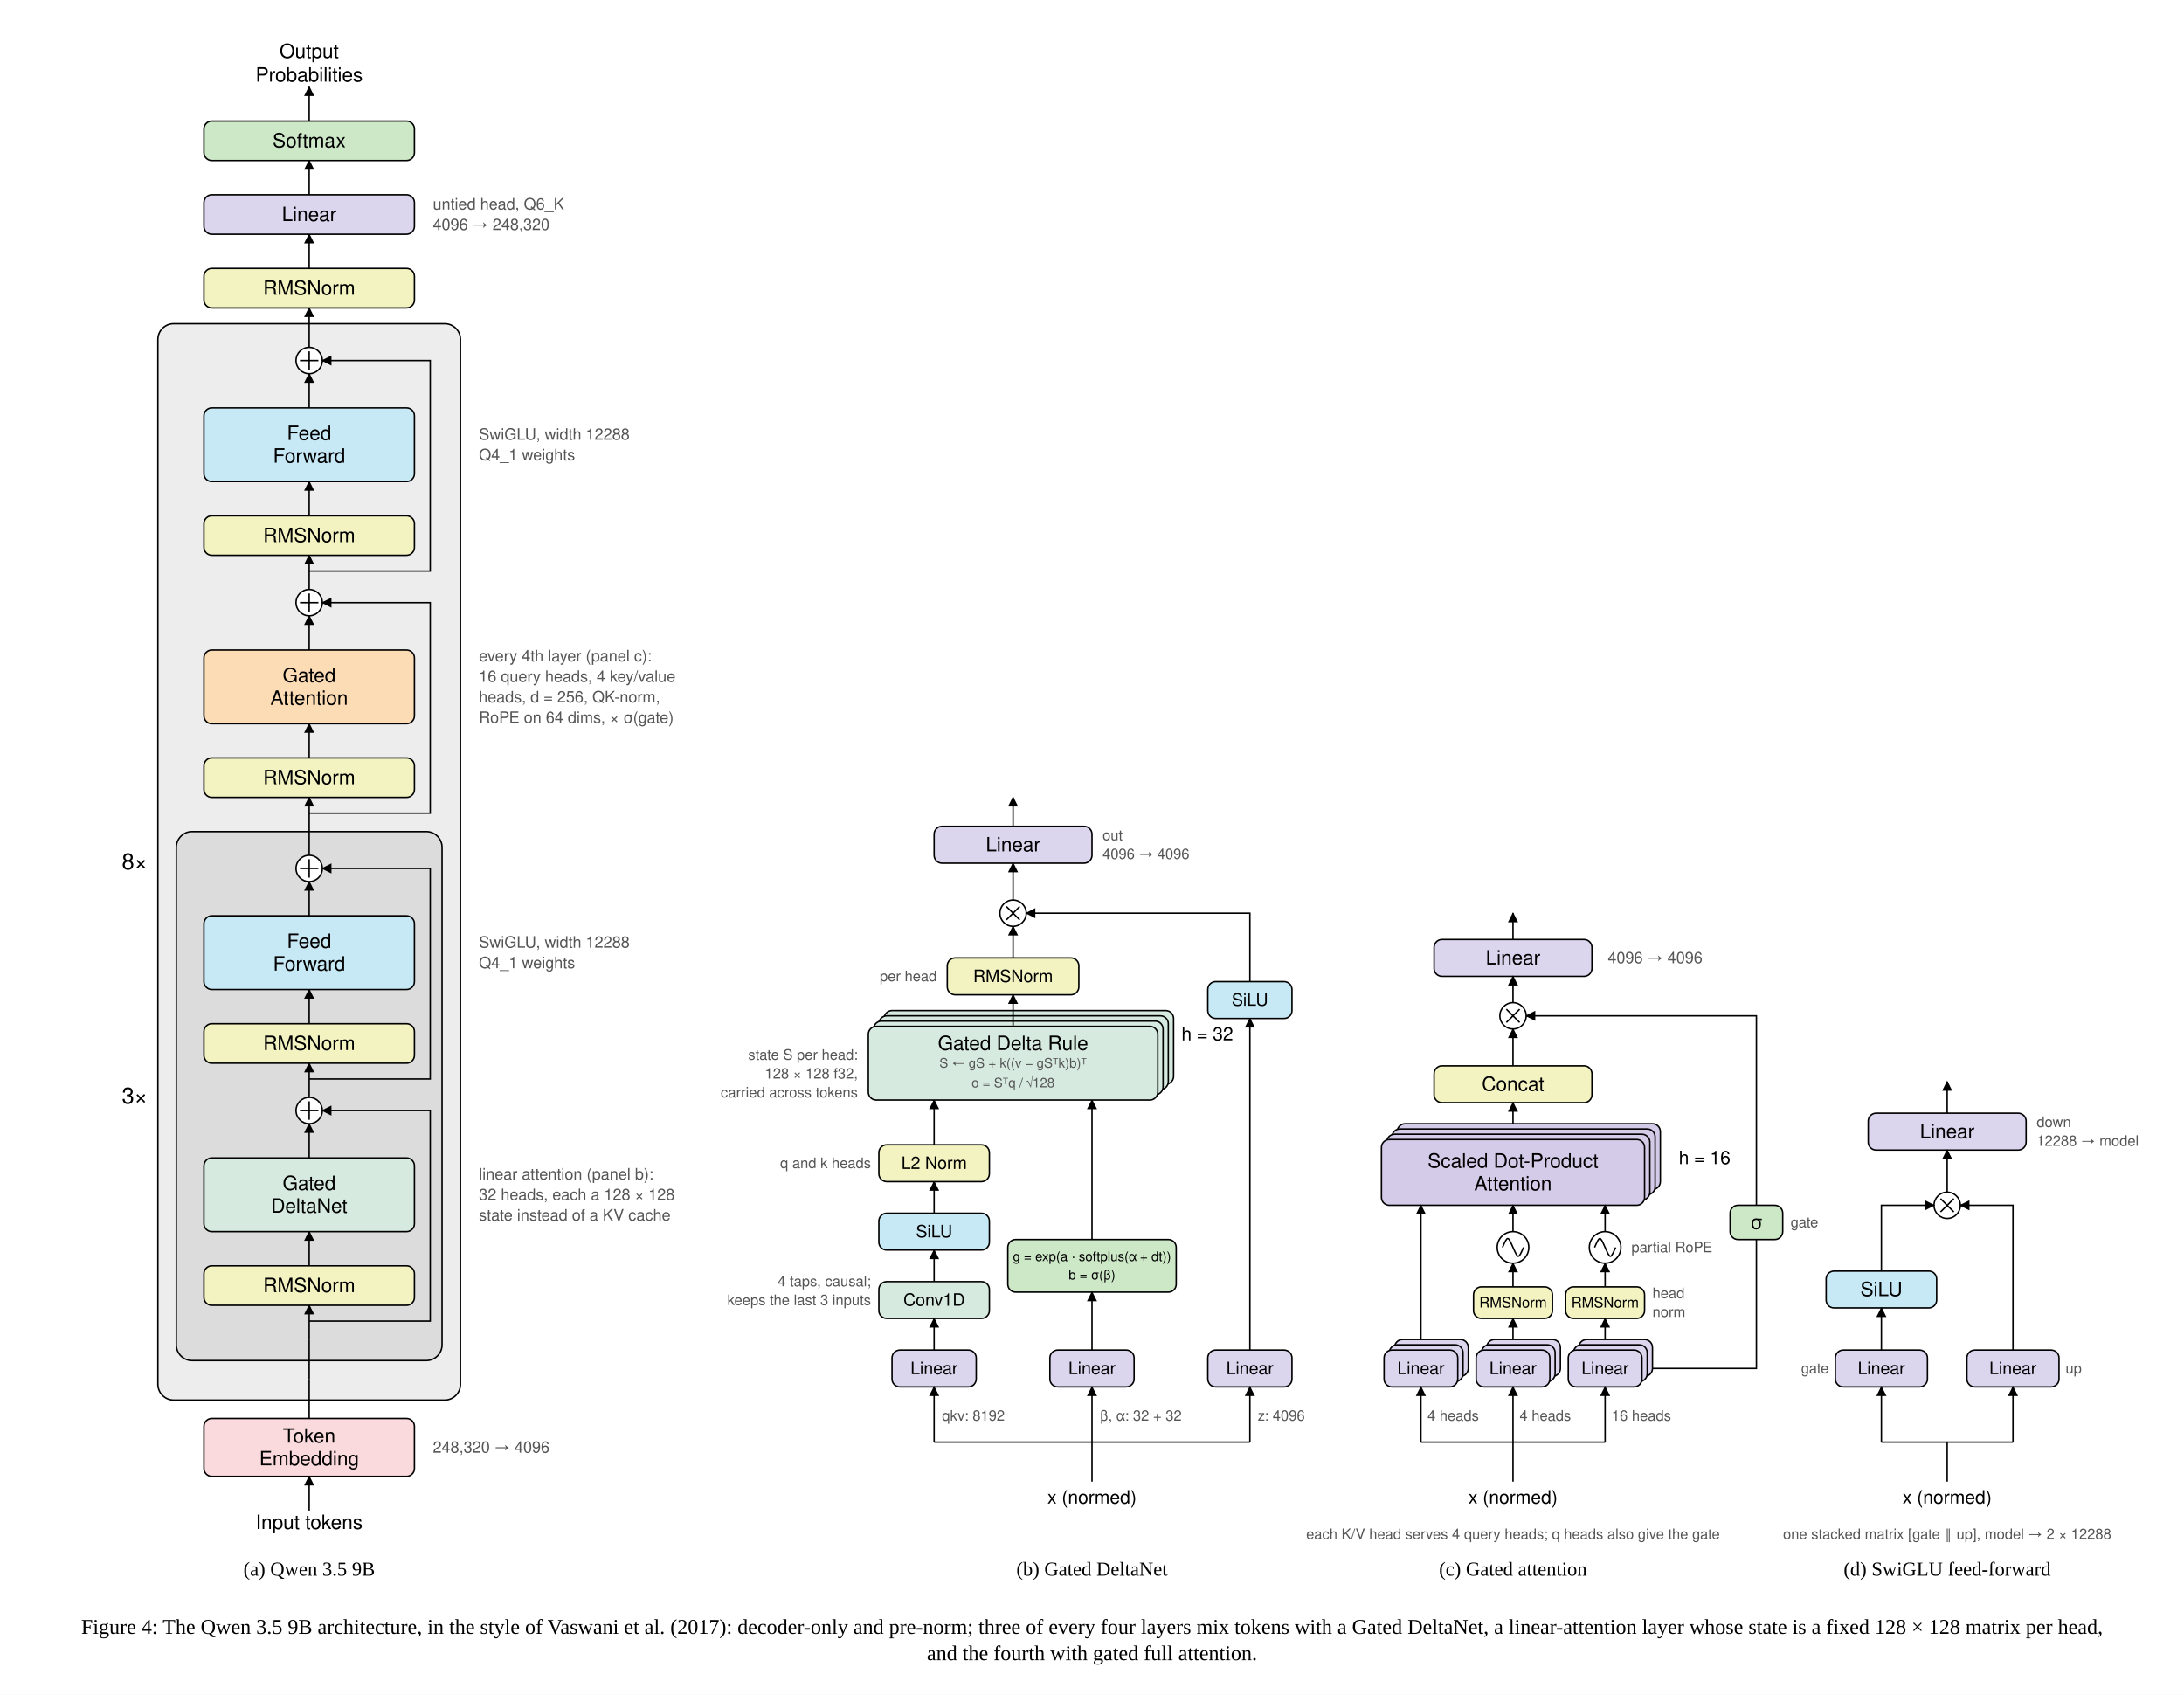
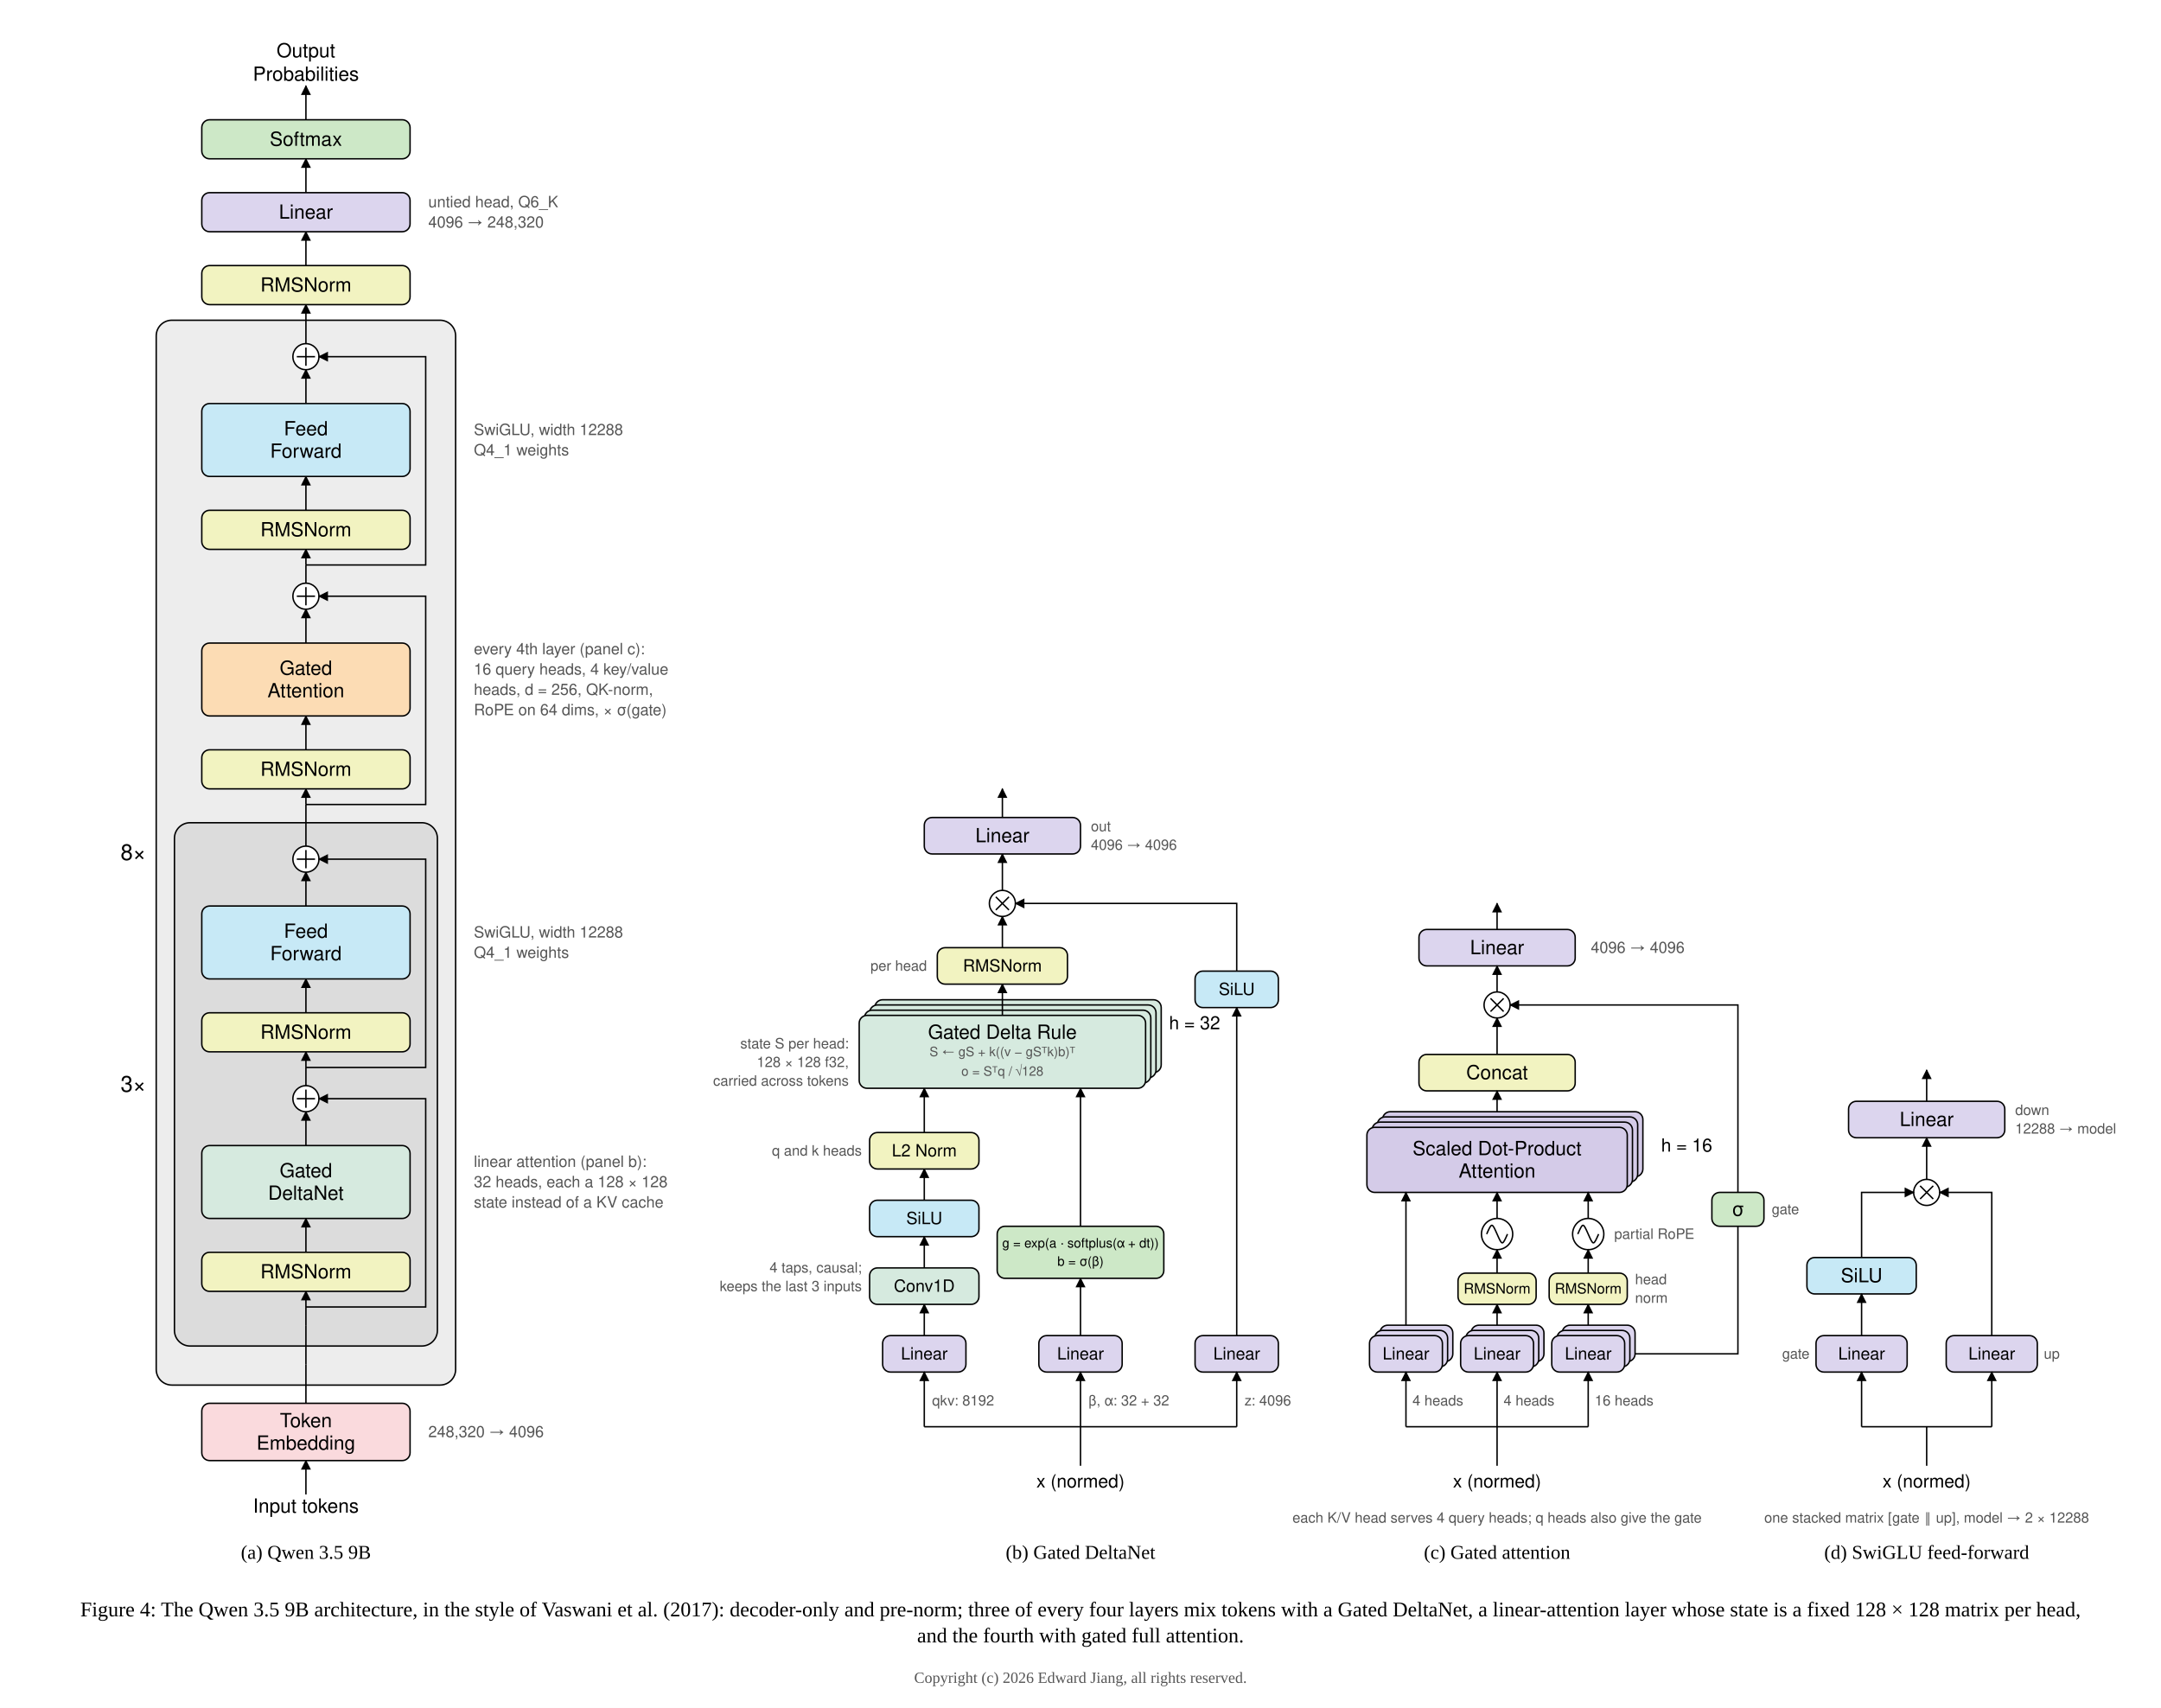
- <svg xmlns="http://www.w3.org/2000/svg" width="1660" height="1288" viewBox="0 -226 1660 1288" font-family="Helvetica, Arial, sans-serif">
+ <svg xmlns="http://www.w3.org/2000/svg" width="1660" height="1312" viewBox="0 -226 1660 1312" font-family="Helvetica, Arial, sans-serif">
  <defs>
    <marker id="ah" viewBox="0 0 10 10" refX="9" refY="5" markerWidth="7" markerHeight="7" orient="auto-start-reverse">
      <path d="M0,0 L10,5 L0,10 z" fill="#000" />
    </marker>
  </defs>
  <style>a.k { cursor: pointer; } a.k:hover rect, a.k:hover circle, a.k:focus rect, a.k:focus circle { stroke: #c0392b; stroke-width: 2.4; } a.k:hover text, a.k:focus text { fill: #c0392b; }</style>
-   <rect y="-226" width="1660" height="1288" fill="#fff" />
+   <rect y="-226" width="1660" height="1312" fill="#fff" />
  <rect x="120" y="20" width="230" height="818" rx="12" fill="#ededed" stroke="#000" stroke-width="1.1" />
  <rect x="134" y="406" width="202" height="402" rx="12" fill="#dcdcdc" stroke="#000" stroke-width="1.1" />
  <text x="235" y="931" font-size="15" text-anchor="middle" fill="#000" dominant-baseline="middle">Input tokens</text>
  <path d="M235,922 L235,896" fill="none" stroke="#000" stroke-width="1.1" marker-end="url(#ah)" />
  <rect x="155" y="852" width="160" height="44" rx="6" fill="#fadadd" stroke="#000" stroke-width="1.1" />
  <text x="235" y="865.375" font-size="15" text-anchor="middle" fill="#000" dominant-baseline="middle">Token</text>
  <text x="235" y="882.625" font-size="15" text-anchor="middle" fill="#000" dominant-baseline="middle">Embedding</text>
  <text x="329" y="874" font-size="12" text-anchor="start" fill="#555" dominant-baseline="middle">248,320 → 4096</text>
  <path d="M235,852 L235,822" fill="none" stroke="#000" stroke-width="1.1" />
  <path d="M235,822 L235,792" fill="none" stroke="#000" stroke-width="1.1" />
  <path d="M235,792 L235,778" fill="none" stroke="#000" stroke-width="1.1" />
  <path d="M235,778 L235,766" fill="none" stroke="#000" stroke-width="1.1" marker-end="url(#ah)" />
  <a class="k" href="../rmsnorm.html" target="_top">
    <rect x="155" y="736" width="160" height="30" rx="6" fill="#f2f3c1" stroke="#000" stroke-width="1.1" />
    <text x="235" y="751" font-size="15" text-anchor="middle" fill="#000" dominant-baseline="middle">RMSNorm</text>
  </a>
  <path d="M235,736 L235,710" fill="none" stroke="#000" stroke-width="1.1" marker-end="url(#ah)" />
  <a class="k" href="../gdn_recur.html" target="_top">
    <rect x="155" y="654" width="160" height="56" rx="6" fill="#d6eadf" stroke="#000" stroke-width="1.1" />
    <text x="235" y="673.375" font-size="15" text-anchor="middle" fill="#000" dominant-baseline="middle">Gated</text>
    <text x="235" y="690.625" font-size="15" text-anchor="middle" fill="#000" dominant-baseline="middle">DeltaNet</text>
  </a>
  <text x="364" y="666.4" font-size="12" text-anchor="start" fill="#555" dominant-baseline="middle">linear attention (panel b):</text>
  <text x="364" y="682" font-size="12" text-anchor="start" fill="#555" dominant-baseline="middle">32 heads, each a 128 × 128</text>
  <text x="364" y="697.6" font-size="12" text-anchor="start" fill="#555" dominant-baseline="middle">state instead of a KV cache</text>
  <path d="M235,654 L235,628" fill="none" stroke="#000" stroke-width="1.1" marker-end="url(#ah)" />
  <circle cx="235" cy="618" r="10" fill="#fff" stroke="#000" stroke-width="1.1" />
  <path d="M228,618 L242,618 M235,611 L235,625" stroke="#000" stroke-width="1.1" />
  <path d="M235,778 L327,778 L327,618 L245,618" fill="none" stroke="#000" stroke-width="1.1" marker-end="url(#ah)" />
  <path d="M235,608 L235,594" fill="none" stroke="#000" stroke-width="1.1" />
  <path d="M235,594 L235,582" fill="none" stroke="#000" stroke-width="1.1" marker-end="url(#ah)" />
  <a class="k" href="../rmsnorm.html" target="_top">
    <rect x="155" y="552" width="160" height="30" rx="6" fill="#f2f3c1" stroke="#000" stroke-width="1.1" />
    <text x="235" y="567" font-size="15" text-anchor="middle" fill="#000" dominant-baseline="middle">RMSNorm</text>
  </a>
  <path d="M235,552 L235,526" fill="none" stroke="#000" stroke-width="1.1" marker-end="url(#ah)" />
  <a class="k" href="../swiglu.html" target="_top">
    <rect x="155" y="470" width="160" height="56" rx="6" fill="#c7e9f6" stroke="#000" stroke-width="1.1" />
    <text x="235" y="489.375" font-size="15" text-anchor="middle" fill="#000" dominant-baseline="middle">Feed</text>
    <text x="235" y="506.625" font-size="15" text-anchor="middle" fill="#000" dominant-baseline="middle">Forward</text>
  </a>
  <text x="364" y="490.2" font-size="12" text-anchor="start" fill="#555" dominant-baseline="middle">SwiGLU, width 12288</text>
  <text x="364" y="505.8" font-size="12" text-anchor="start" fill="#555" dominant-baseline="middle">Q4_1 weights</text>
  <path d="M235,470 L235,444" fill="none" stroke="#000" stroke-width="1.1" marker-end="url(#ah)" />
  <circle cx="235" cy="434" r="10" fill="#fff" stroke="#000" stroke-width="1.1" />
  <path d="M228,434 L242,434 M235,427 L235,441" stroke="#000" stroke-width="1.1" />
  <path d="M235,594 L327,594 L327,434 L245,434" fill="none" stroke="#000" stroke-width="1.1" marker-end="url(#ah)" />
  <text x="112" y="607" font-size="17" text-anchor="end" fill="#000" dominant-baseline="middle">3×</text>
  <path d="M235,424 L235,406" fill="none" stroke="#000" stroke-width="1.1" />
  <path d="M235,406 L235,392" fill="none" stroke="#000" stroke-width="1.1" />
  <path d="M235,392 L235,380" fill="none" stroke="#000" stroke-width="1.1" marker-end="url(#ah)" />
  <a class="k" href="../rmsnorm.html" target="_top">
    <rect x="155" y="350" width="160" height="30" rx="6" fill="#f2f3c1" stroke="#000" stroke-width="1.1" />
    <text x="235" y="365" font-size="15" text-anchor="middle" fill="#000" dominant-baseline="middle">RMSNorm</text>
  </a>
  <path d="M235,350 L235,324" fill="none" stroke="#000" stroke-width="1.1" marker-end="url(#ah)" />
  <a class="k" href="../attention.html" target="_top">
    <rect x="155" y="268" width="160" height="56" rx="6" fill="#fcdcb4" stroke="#000" stroke-width="1.1" />
    <text x="235" y="287.375" font-size="15" text-anchor="middle" fill="#000" dominant-baseline="middle">Gated</text>
    <text x="235" y="304.625" font-size="15" text-anchor="middle" fill="#000" dominant-baseline="middle">Attention</text>
  </a>
  <text x="364" y="272.6" font-size="12" text-anchor="start" fill="#555" dominant-baseline="middle">every 4th layer (panel c):</text>
  <text x="364" y="288.2" font-size="12" text-anchor="start" fill="#555" dominant-baseline="middle">16 query heads, 4 key/value</text>
  <text x="364" y="303.8" font-size="12" text-anchor="start" fill="#555" dominant-baseline="middle">heads, d = 256, QK-norm,</text>
  <text x="364" y="319.4" font-size="12" text-anchor="start" fill="#555" dominant-baseline="middle">RoPE on 64 dims, × σ(gate)</text>
  <path d="M235,268 L235,242" fill="none" stroke="#000" stroke-width="1.1" marker-end="url(#ah)" />
  <circle cx="235" cy="232" r="10" fill="#fff" stroke="#000" stroke-width="1.1" />
  <path d="M228,232 L242,232 M235,225 L235,239" stroke="#000" stroke-width="1.1" />
  <path d="M235,392 L327,392 L327,232 L245,232" fill="none" stroke="#000" stroke-width="1.1" marker-end="url(#ah)" />
  <path d="M235,222 L235,208" fill="none" stroke="#000" stroke-width="1.1" />
  <path d="M235,208 L235,196" fill="none" stroke="#000" stroke-width="1.1" marker-end="url(#ah)" />
  <a class="k" href="../rmsnorm.html" target="_top">
    <rect x="155" y="166" width="160" height="30" rx="6" fill="#f2f3c1" stroke="#000" stroke-width="1.1" />
    <text x="235" y="181" font-size="15" text-anchor="middle" fill="#000" dominant-baseline="middle">RMSNorm</text>
  </a>
  <path d="M235,166 L235,140" fill="none" stroke="#000" stroke-width="1.1" marker-end="url(#ah)" />
  <a class="k" href="../swiglu.html" target="_top">
    <rect x="155" y="84" width="160" height="56" rx="6" fill="#c7e9f6" stroke="#000" stroke-width="1.1" />
    <text x="235" y="103.375" font-size="15" text-anchor="middle" fill="#000" dominant-baseline="middle">Feed</text>
    <text x="235" y="120.625" font-size="15" text-anchor="middle" fill="#000" dominant-baseline="middle">Forward</text>
  </a>
  <text x="364" y="104.2" font-size="12" text-anchor="start" fill="#555" dominant-baseline="middle">SwiGLU, width 12288</text>
  <text x="364" y="119.8" font-size="12" text-anchor="start" fill="#555" dominant-baseline="middle">Q4_1 weights</text>
  <path d="M235,84 L235,58" fill="none" stroke="#000" stroke-width="1.1" marker-end="url(#ah)" />
  <circle cx="235" cy="48" r="10" fill="#fff" stroke="#000" stroke-width="1.1" />
  <path d="M228,48 L242,48 M235,41 L235,55" stroke="#000" stroke-width="1.1" />
  <path d="M235,208 L327,208 L327,48 L245,48" fill="none" stroke="#000" stroke-width="1.1" marker-end="url(#ah)" />
  <text x="112" y="429" font-size="17" text-anchor="end" fill="#000" dominant-baseline="middle">8×</text>
  <path d="M235,38 L235,20" fill="none" stroke="#000" stroke-width="1.1" />
  <path d="M235,20 L235,8" fill="none" stroke="#000" stroke-width="1.1" marker-end="url(#ah)" />
  <a class="k" href="../rmsnorm.html" target="_top">
    <rect x="155" y="-22" width="160" height="30" rx="6" fill="#f2f3c1" stroke="#000" stroke-width="1.1" />
    <text x="235" y="-7" font-size="15" text-anchor="middle" fill="#000" dominant-baseline="middle">RMSNorm</text>
  </a>
  <path d="M235,-22 L235,-48" fill="none" stroke="#000" stroke-width="1.1" marker-end="url(#ah)" />
  <rect x="155" y="-78" width="160" height="30" rx="6" fill="#dcd5ee" stroke="#000" stroke-width="1.1" />
  <text x="235" y="-63" font-size="15" text-anchor="middle" fill="#000" dominant-baseline="middle">Linear</text>
  <text x="329" y="-70.8" font-size="12" text-anchor="start" fill="#555" dominant-baseline="middle">untied head, Q6_K</text>
  <text x="329" y="-55.2" font-size="12" text-anchor="start" fill="#555" dominant-baseline="middle">4096 → 248,320</text>
  <path d="M235,-78 L235,-104" fill="none" stroke="#000" stroke-width="1.1" marker-end="url(#ah)" />
  <a class="k" href="../compact_logits.html" target="_top">
    <rect x="155" y="-134" width="160" height="30" rx="6" fill="#cde8c7" stroke="#000" stroke-width="1.1" />
    <text x="235" y="-119" font-size="15" text-anchor="middle" fill="#000" dominant-baseline="middle">Softmax</text>
  </a>
  <text x="235" y="-187" font-size="15" text-anchor="middle" fill="#000" dominant-baseline="middle">Output</text>
  <text x="235" y="-169" font-size="15" text-anchor="middle" fill="#000" dominant-baseline="middle">Probabilities</text>
  <path d="M235,-134 L235,-160" fill="none" stroke="#000" stroke-width="1.1" marker-end="url(#ah)" />
  <text x="235" y="968" font-size="15" text-anchor="middle" fill="#000" dominant-baseline="middle" font-family="Times New Roman, Times, serif">(a) Qwen 3.5 9B</text>
  <a class="k" href="../mv_q4_1.html" target="_top">
    <rect x="678" y="800" width="64" height="28" rx="6" fill="#dcd5ee" stroke="#000" stroke-width="1.1" />
    <text x="710" y="814" font-size="13" text-anchor="middle" fill="#000" dominant-baseline="middle">Linear</text>
  </a>
  <text x="716" y="850" font-size="11" text-anchor="start" fill="#555" dominant-baseline="middle">qkv: 8192</text>
  <path d="M710,870 L710,828" fill="none" stroke="#000" stroke-width="1.1" marker-end="url(#ah)" />
  <a class="k" href="../mv_q8_0.html" target="_top">
    <rect x="798" y="800" width="64" height="28" rx="6" fill="#dcd5ee" stroke="#000" stroke-width="1.1" />
    <text x="830" y="814" font-size="13" text-anchor="middle" fill="#000" dominant-baseline="middle">Linear</text>
  </a>
  <text x="836" y="850" font-size="11" text-anchor="start" fill="#555" dominant-baseline="middle">β, α: 32 + 32</text>
  <path d="M830,870 L830,828" fill="none" stroke="#000" stroke-width="1.1" marker-end="url(#ah)" />
  <a class="k" href="../mv_q4_1.html" target="_top">
    <rect x="918" y="800" width="64" height="28" rx="6" fill="#dcd5ee" stroke="#000" stroke-width="1.1" />
    <text x="950" y="814" font-size="13" text-anchor="middle" fill="#000" dominant-baseline="middle">Linear</text>
  </a>
  <text x="956" y="850" font-size="11" text-anchor="start" fill="#555" dominant-baseline="middle">z: 4096</text>
  <path d="M950,870 L950,828" fill="none" stroke="#000" stroke-width="1.1" marker-end="url(#ah)" />
  <path d="M710,870 L950,870" fill="none" stroke="#000" stroke-width="1.1" />
  <path d="M830,900 L830,870" fill="none" stroke="#000" stroke-width="1.1" />
  <text x="830" y="912" font-size="14" text-anchor="middle" fill="#000" dominant-baseline="middle">x (normed)</text>
  <path d="M710,800 L710,776" fill="none" stroke="#000" stroke-width="1.1" marker-end="url(#ah)" />
  <a class="k" href="../gdn_conv.html" target="_top">
    <rect x="668" y="748" width="84" height="28" rx="6" fill="#d6eadf" stroke="#000" stroke-width="1.1" />
    <text x="710" y="762" font-size="13" text-anchor="middle" fill="#000" dominant-baseline="middle">Conv1D</text>
  </a>
  <text x="662" y="747.85" font-size="11" text-anchor="end" fill="#555" dominant-baseline="middle">4 taps, causal;</text>
  <text x="662" y="762.15" font-size="11" text-anchor="end" fill="#555" dominant-baseline="middle">keeps the last 3 inputs</text>
  <path d="M710,748 L710,724" fill="none" stroke="#000" stroke-width="1.1" marker-end="url(#ah)" />
  <a class="k" href="../gdn_conv.html" target="_top">
    <rect x="668" y="696" width="84" height="28" rx="6" fill="#c7e9f6" stroke="#000" stroke-width="1.1" />
    <text x="710" y="710" font-size="13" text-anchor="middle" fill="#000" dominant-baseline="middle">SiLU</text>
  </a>
  <path d="M710,696 L710,672" fill="none" stroke="#000" stroke-width="1.1" marker-end="url(#ah)" />
  <a class="k" href="../gdn_conv.html" target="_top">
    <rect x="668" y="644" width="84" height="28" rx="6" fill="#f2f3c1" stroke="#000" stroke-width="1.1" />
    <text x="710" y="658" font-size="13" text-anchor="middle" fill="#000" dominant-baseline="middle">L2 Norm</text>
  </a>
  <text x="662" y="658" font-size="11" text-anchor="end" fill="#555" dominant-baseline="middle">q and k heads</text>
  <path d="M710,644 L710,610" fill="none" stroke="#000" stroke-width="1.1" marker-end="url(#ah)" />
  <path d="M830,800 L830,756" fill="none" stroke="#000" stroke-width="1.1" marker-end="url(#ah)" />
  <rect x="766" y="716" width="128" height="40" rx="6" fill="#cde8c7" stroke="#000" stroke-width="1.1" />
  <text x="830" y="729" font-size="10" text-anchor="middle" fill="#000" dominant-baseline="middle">g = exp(a · softplus(α + dt))</text>
  <text x="830" y="743" font-size="10" text-anchor="middle" fill="#000" dominant-baseline="middle">b = σ(β)</text>
  <path d="M830,716 L830,610" fill="none" stroke="#000" stroke-width="1.1" marker-end="url(#ah)" />
  <a class="k" href="../gdn_recur.html" target="_top">
    <rect x="672" y="542" width="220" height="56" rx="6" fill="#d6eadf" stroke="#000" stroke-width="1.1" />
    <rect x="668" y="546" width="220" height="56" rx="6" fill="#d6eadf" stroke="#000" stroke-width="1.1" />
    <rect x="664" y="550" width="220" height="56" rx="6" fill="#d6eadf" stroke="#000" stroke-width="1.1" />
    <rect x="660" y="554" width="220" height="56" rx="6" fill="#d6eadf" stroke="#000" stroke-width="1.1" />
    <text x="770" y="567" font-size="15" text-anchor="middle" fill="#000" dominant-baseline="middle">Gated Delta Rule</text>
    <text x="770" y="582" font-size="10" text-anchor="middle" fill="#555" dominant-baseline="middle">S ← gS + k((v − gSᵀk)b)ᵀ</text>
    <text x="770" y="597" font-size="10" text-anchor="middle" fill="#555" dominant-baseline="middle">o = Sᵀq / √128</text>
  </a>
  <text x="898" y="560" font-size="14" text-anchor="start" fill="#000" dominant-baseline="middle">h = 32</text>
  <text x="652" y="575.7" font-size="11" text-anchor="end" fill="#555" dominant-baseline="middle">state S per head:</text>
  <text x="652" y="590" font-size="11" text-anchor="end" fill="#555" dominant-baseline="middle">128 × 128 f32,</text>
  <text x="652" y="604.3" font-size="11" text-anchor="end" fill="#555" dominant-baseline="middle">carried across tokens</text>
  <path d="M770,554 L770,530" fill="none" stroke="#000" stroke-width="1.1" marker-end="url(#ah)" />
  <a class="k" href="../gated_norm.html" target="_top">
    <rect x="720" y="502" width="100" height="28" rx="6" fill="#f2f3c1" stroke="#000" stroke-width="1.1" />
    <text x="770" y="516" font-size="13" text-anchor="middle" fill="#000" dominant-baseline="middle">RMSNorm</text>
  </a>
  <text x="712" y="516" font-size="11" text-anchor="end" fill="#555" dominant-baseline="middle">per head</text>
  <path d="M770,502 L770,478" fill="none" stroke="#000" stroke-width="1.1" marker-end="url(#ah)" />
  <a class="k" href="../gated_norm.html" target="_top">
    <circle cx="770" cy="468" r="10" fill="#fff" stroke="#000" stroke-width="1.1" />
    <path d="M764.96,462.96 L775.04,473.04 M764.96,473.04 L775.04,462.96" stroke="#000" stroke-width="1.1" />
  </a>
  <path d="M950,800 L950,548" fill="none" stroke="#000" stroke-width="1.1" marker-end="url(#ah)" />
  <a class="k" href="../gated_norm.html" target="_top">
    <rect x="918" y="520" width="64" height="28" rx="6" fill="#c7e9f6" stroke="#000" stroke-width="1.1" />
    <text x="950" y="534" font-size="13" text-anchor="middle" fill="#000" dominant-baseline="middle">SiLU</text>
  </a>
  <path d="M950,520 L950,468 L780,468" fill="none" stroke="#000" stroke-width="1.1" marker-end="url(#ah)" />
  <path d="M770,458 L770,430" fill="none" stroke="#000" stroke-width="1.1" marker-end="url(#ah)" />
  <a class="k" href="../mv_q5_k.html" target="_top">
    <rect x="710" y="402" width="120" height="28" rx="6" fill="#dcd5ee" stroke="#000" stroke-width="1.1" />
    <text x="770" y="416" font-size="15" text-anchor="middle" fill="#000" dominant-baseline="middle">Linear</text>
  </a>
  <text x="838" y="408.85" font-size="11" text-anchor="start" fill="#555" dominant-baseline="middle">out</text>
  <text x="838" y="423.15" font-size="11" text-anchor="start" fill="#555" dominant-baseline="middle">4096 → 4096</text>
  <path d="M770,402 L770,380" fill="none" stroke="#000" stroke-width="1.1" marker-end="url(#ah)" />
  <text x="830" y="968" font-size="15" text-anchor="middle" fill="#000" dominant-baseline="middle" font-family="Times New Roman, Times, serif">(b) Gated DeltaNet</text>
  <path d="M1150,488 L1150,468" fill="none" stroke="#000" stroke-width="1.1" marker-end="url(#ah)" />
  <rect x="1090" y="488" width="120" height="28" rx="6" fill="#dcd5ee" stroke="#000" stroke-width="1.1" />
  <text x="1150" y="502" font-size="15" text-anchor="middle" fill="#000" dominant-baseline="middle">Linear</text>
  <text x="1222" y="502" font-size="12" text-anchor="start" fill="#555" dominant-baseline="middle">4096 → 4096</text>
  <path d="M1248,814 L1335,814 L1335,546 L1160,546" fill="none" stroke="#000" stroke-width="1.1" marker-end="url(#ah)" />
  <a class="k" href="../attention.html" target="_top">
    <rect x="1315" y="690" width="40" height="26" rx="6" fill="#cde8c7" stroke="#000" stroke-width="1.1" />
    <text x="1335" y="703" font-size="15" text-anchor="middle" fill="#000" dominant-baseline="middle">σ</text>
    <circle cx="1150" cy="546" r="10" fill="#fff" stroke="#000" stroke-width="1.1" />
    <path d="M1144.96,540.96 L1155.04,551.04 M1144.96,551.04 L1155.04,540.96" stroke="#000" stroke-width="1.1" />
  </a>
  <text x="1361" y="703" font-size="11" text-anchor="start" fill="#555" dominant-baseline="middle">gate</text>
  <path d="M1150,536 L1150,516" fill="none" stroke="#000" stroke-width="1.1" marker-end="url(#ah)" />
  <path d="M1150,584 L1150,556" fill="none" stroke="#000" stroke-width="1.1" marker-end="url(#ah)" />
  <a class="k" href="../attention.html" target="_top">
    <rect x="1090" y="584" width="120" height="28" rx="6" fill="#f2f3c1" stroke="#000" stroke-width="1.1" />
    <text x="1150" y="598" font-size="15" text-anchor="middle" fill="#000" dominant-baseline="middle">Concat</text>
  </a>
  <path d="M1150,640 L1150,612" fill="none" stroke="#000" stroke-width="1.1" marker-end="url(#ah)" />
  <a class="k" href="../attention.html" target="_top">
    <rect x="1062" y="628" width="200" height="50" rx="6" fill="#d4cbe8" stroke="#000" stroke-width="1.1" />
    <rect x="1058" y="632" width="200" height="50" rx="6" fill="#d4cbe8" stroke="#000" stroke-width="1.1" />
    <rect x="1054" y="636" width="200" height="50" rx="6" fill="#d4cbe8" stroke="#000" stroke-width="1.1" />
    <rect x="1050" y="640" width="200" height="50" rx="6" fill="#d4cbe8" stroke="#000" stroke-width="1.1" />
    <text x="1150" y="656.375" font-size="15" text-anchor="middle" fill="#000" dominant-baseline="middle">Scaled Dot-Product</text>
    <text x="1150" y="673.625" font-size="15" text-anchor="middle" fill="#000" dominant-baseline="middle">Attention</text>
  </a>
  <text x="1276" y="654" font-size="14" text-anchor="start" fill="#000" dominant-baseline="middle">h = 16</text>
  <path d="M1080,800 L1080,690" fill="none" stroke="#000" stroke-width="1.1" marker-end="url(#ah)" />
  <rect x="1060" y="792" width="56" height="28" rx="6" fill="#dcd5ee" stroke="#000" stroke-width="1.1" />
  <rect x="1056" y="796" width="56" height="28" rx="6" fill="#dcd5ee" stroke="#000" stroke-width="1.1" />
  <rect x="1052" y="800" width="56" height="28" rx="6" fill="#dcd5ee" stroke="#000" stroke-width="1.1" />
  <text x="1080" y="814" font-size="13" text-anchor="middle" fill="#000" dominant-baseline="middle">Linear</text>
  <text x="1085" y="850" font-size="11" text-anchor="start" fill="#555" dominant-baseline="middle">4 heads</text>
  <path d="M1080,870 L1080,828" fill="none" stroke="#000" stroke-width="1.1" marker-end="url(#ah)" />
  <path d="M1150,800 L1150,776" fill="none" stroke="#000" stroke-width="1.1" marker-end="url(#ah)" />
  <a class="k" href="../qk_norm_rope_qwen.html" target="_top">
    <rect x="1120" y="752" width="60" height="24" rx="6" fill="#f2f3c1" stroke="#000" stroke-width="1.1" />
    <text x="1150" y="764" font-size="11" text-anchor="middle" fill="#000" dominant-baseline="middle">RMSNorm</text>
  </a>
  <a class="k" href="../qk_norm_rope_qwen.html" target="_top">
    <circle cx="1150" cy="722" r="12" fill="#fff" stroke="#000" stroke-width="1.1" />
    <path d="M1142,722 C1146,713 1146,713 1150,722 S1154,731 1158,722" fill="none" stroke="#000" stroke-width="1.1" />
  </a>
  <path d="M1150,752 L1150,734" fill="none" stroke="#000" stroke-width="1.1" marker-end="url(#ah)" />
  <path d="M1150,710 L1150,690" fill="none" stroke="#000" stroke-width="1.1" marker-end="url(#ah)" />
  <rect x="1130" y="792" width="56" height="28" rx="6" fill="#dcd5ee" stroke="#000" stroke-width="1.1" />
  <rect x="1126" y="796" width="56" height="28" rx="6" fill="#dcd5ee" stroke="#000" stroke-width="1.1" />
  <rect x="1122" y="800" width="56" height="28" rx="6" fill="#dcd5ee" stroke="#000" stroke-width="1.1" />
  <text x="1150" y="814" font-size="13" text-anchor="middle" fill="#000" dominant-baseline="middle">Linear</text>
  <text x="1155" y="850" font-size="11" text-anchor="start" fill="#555" dominant-baseline="middle">4 heads</text>
  <path d="M1150,870 L1150,828" fill="none" stroke="#000" stroke-width="1.1" marker-end="url(#ah)" />
  <path d="M1220,800 L1220,776" fill="none" stroke="#000" stroke-width="1.1" marker-end="url(#ah)" />
  <a class="k" href="../qk_norm_rope_qwen.html" target="_top">
    <rect x="1190" y="752" width="60" height="24" rx="6" fill="#f2f3c1" stroke="#000" stroke-width="1.1" />
    <text x="1220" y="764" font-size="11" text-anchor="middle" fill="#000" dominant-baseline="middle">RMSNorm</text>
  </a>
  <a class="k" href="../qk_norm_rope_qwen.html" target="_top">
    <circle cx="1220" cy="722" r="12" fill="#fff" stroke="#000" stroke-width="1.1" />
    <path d="M1212,722 C1216,713 1216,713 1220,722 S1224,731 1228,722" fill="none" stroke="#000" stroke-width="1.1" />
  </a>
  <path d="M1220,752 L1220,734" fill="none" stroke="#000" stroke-width="1.1" marker-end="url(#ah)" />
  <path d="M1220,710 L1220,690" fill="none" stroke="#000" stroke-width="1.1" marker-end="url(#ah)" />
  <rect x="1200" y="792" width="56" height="28" rx="6" fill="#dcd5ee" stroke="#000" stroke-width="1.1" />
  <rect x="1196" y="796" width="56" height="28" rx="6" fill="#dcd5ee" stroke="#000" stroke-width="1.1" />
  <rect x="1192" y="800" width="56" height="28" rx="6" fill="#dcd5ee" stroke="#000" stroke-width="1.1" />
  <text x="1220" y="814" font-size="13" text-anchor="middle" fill="#000" dominant-baseline="middle">Linear</text>
  <text x="1225" y="850" font-size="11" text-anchor="start" fill="#555" dominant-baseline="middle">16 heads</text>
  <path d="M1220,870 L1220,828" fill="none" stroke="#000" stroke-width="1.1" marker-end="url(#ah)" />
  <text x="1240" y="722" font-size="11" text-anchor="start" fill="#555" dominant-baseline="middle">partial RoPE</text>
  <text x="1256" y="756.85" font-size="11" text-anchor="start" fill="#555" dominant-baseline="middle">head</text>
  <text x="1256" y="771.15" font-size="11" text-anchor="start" fill="#555" dominant-baseline="middle">norm</text>
  <path d="M1080,870 L1220,870" fill="none" stroke="#000" stroke-width="1.1" />
  <path d="M1150,900 L1150,870" fill="none" stroke="#000" stroke-width="1.1" />
  <text x="1150" y="912" font-size="14" text-anchor="middle" fill="#000" dominant-baseline="middle">x (normed)</text>
  <text x="1150" y="940" font-size="11" text-anchor="middle" fill="#555" dominant-baseline="middle">each K/V head serves 4 query heads; q heads also give the gate</text>
  <text x="1150" y="968" font-size="15" text-anchor="middle" fill="#000" dominant-baseline="middle" font-family="Times New Roman, Times, serif">(c) Gated attention</text>
  <path d="M1480,620 L1480,596" fill="none" stroke="#000" stroke-width="1.1" marker-end="url(#ah)" />
  <a class="k" href="../mv_q4_1.html" target="_top">
    <rect x="1420" y="620" width="120" height="28" rx="6" fill="#dcd5ee" stroke="#000" stroke-width="1.1" />
    <text x="1480" y="634" font-size="15" text-anchor="middle" fill="#000" dominant-baseline="middle">Linear</text>
  </a>
  <text x="1548" y="626.85" font-size="11" text-anchor="start" fill="#555" dominant-baseline="middle">down</text>
  <text x="1548" y="641.15" font-size="11" text-anchor="start" fill="#555" dominant-baseline="middle">12288 → model</text>
  <path d="M1480,680 L1480,648" fill="none" stroke="#000" stroke-width="1.1" marker-end="url(#ah)" />
  <a class="k" href="../swiglu.html" target="_top">
    <circle cx="1480" cy="690" r="10" fill="#fff" stroke="#000" stroke-width="1.1" />
    <path d="M1474.96,684.96 L1485.04,695.04 M1474.96,695.04 L1485.04,684.96" stroke="#000" stroke-width="1.1" />
  </a>
  <path d="M1430,740 L1430,690 L1470,690" fill="none" stroke="#000" stroke-width="1.1" marker-end="url(#ah)" />
  <a class="k" href="../swiglu.html" target="_top">
    <rect x="1388" y="740" width="84" height="28" rx="6" fill="#c7e9f6" stroke="#000" stroke-width="1.1" />
    <text x="1430" y="754" font-size="15" text-anchor="middle" fill="#000" dominant-baseline="middle">SiLU</text>
  </a>
  <path d="M1430,800 L1430,768" fill="none" stroke="#000" stroke-width="1.1" marker-end="url(#ah)" />
  <path d="M1530,800 L1530,690 L1490,690" fill="none" stroke="#000" stroke-width="1.1" marker-end="url(#ah)" />
  <a class="k" href="../mv_q4_1.html" target="_top">
    <rect x="1395" y="800" width="70" height="28" rx="6" fill="#dcd5ee" stroke="#000" stroke-width="1.1" />
    <text x="1430" y="814" font-size="13" text-anchor="middle" fill="#000" dominant-baseline="middle">Linear</text>
  </a>
  <text x="1390" y="814" font-size="11" text-anchor="end" fill="#555" dominant-baseline="middle">gate</text>
  <path d="M1430,870 L1430,828" fill="none" stroke="#000" stroke-width="1.1" marker-end="url(#ah)" />
  <a class="k" href="../mv_q4_1.html" target="_top">
    <rect x="1495" y="800" width="70" height="28" rx="6" fill="#dcd5ee" stroke="#000" stroke-width="1.1" />
    <text x="1530" y="814" font-size="13" text-anchor="middle" fill="#000" dominant-baseline="middle">Linear</text>
  </a>
  <text x="1570" y="814" font-size="11" text-anchor="start" fill="#555" dominant-baseline="middle">up</text>
  <path d="M1530,870 L1530,828" fill="none" stroke="#000" stroke-width="1.1" marker-end="url(#ah)" />
  <path d="M1430,870 L1530,870" fill="none" stroke="#000" stroke-width="1.1" />
  <path d="M1480,900 L1480,870" fill="none" stroke="#000" stroke-width="1.1" />
  <text x="1480" y="912" font-size="14" text-anchor="middle" fill="#000" dominant-baseline="middle">x (normed)</text>
  <text x="1480" y="940" font-size="11" text-anchor="middle" fill="#555" dominant-baseline="middle">one stacked matrix [gate ‖ up], model → 2 × 12288</text>
  <text x="1480" y="968" font-size="15" text-anchor="middle" fill="#000" dominant-baseline="middle" font-family="Times New Roman, Times, serif">(d) SwiGLU feed-forward</text>
  <text x="830" y="1012" font-size="16" text-anchor="middle" fill="#000" dominant-baseline="middle" font-family="Times New Roman, Times, serif">Figure 4: The Qwen 3.5 9B architecture, in the style of Vaswani et al. (2017): decoder-only and pre-norm; three of every four layers mix tokens with a Gated DeltaNet, a linear-attention layer whose state is a fixed 128 × 128 matrix per head,</text>
  <text x="830" y="1032" font-size="16" text-anchor="middle" fill="#000" dominant-baseline="middle" font-family="Times New Roman, Times, serif">and the fourth with gated full attention.</text>
+   <text x="830" y="1064" font-size="12" text-anchor="middle" fill="#555" dominant-baseline="middle" font-family="Times New Roman, Times, serif">Copyright (c) 2026 Edward Jiang, all rights reserved.</text>
</svg>
